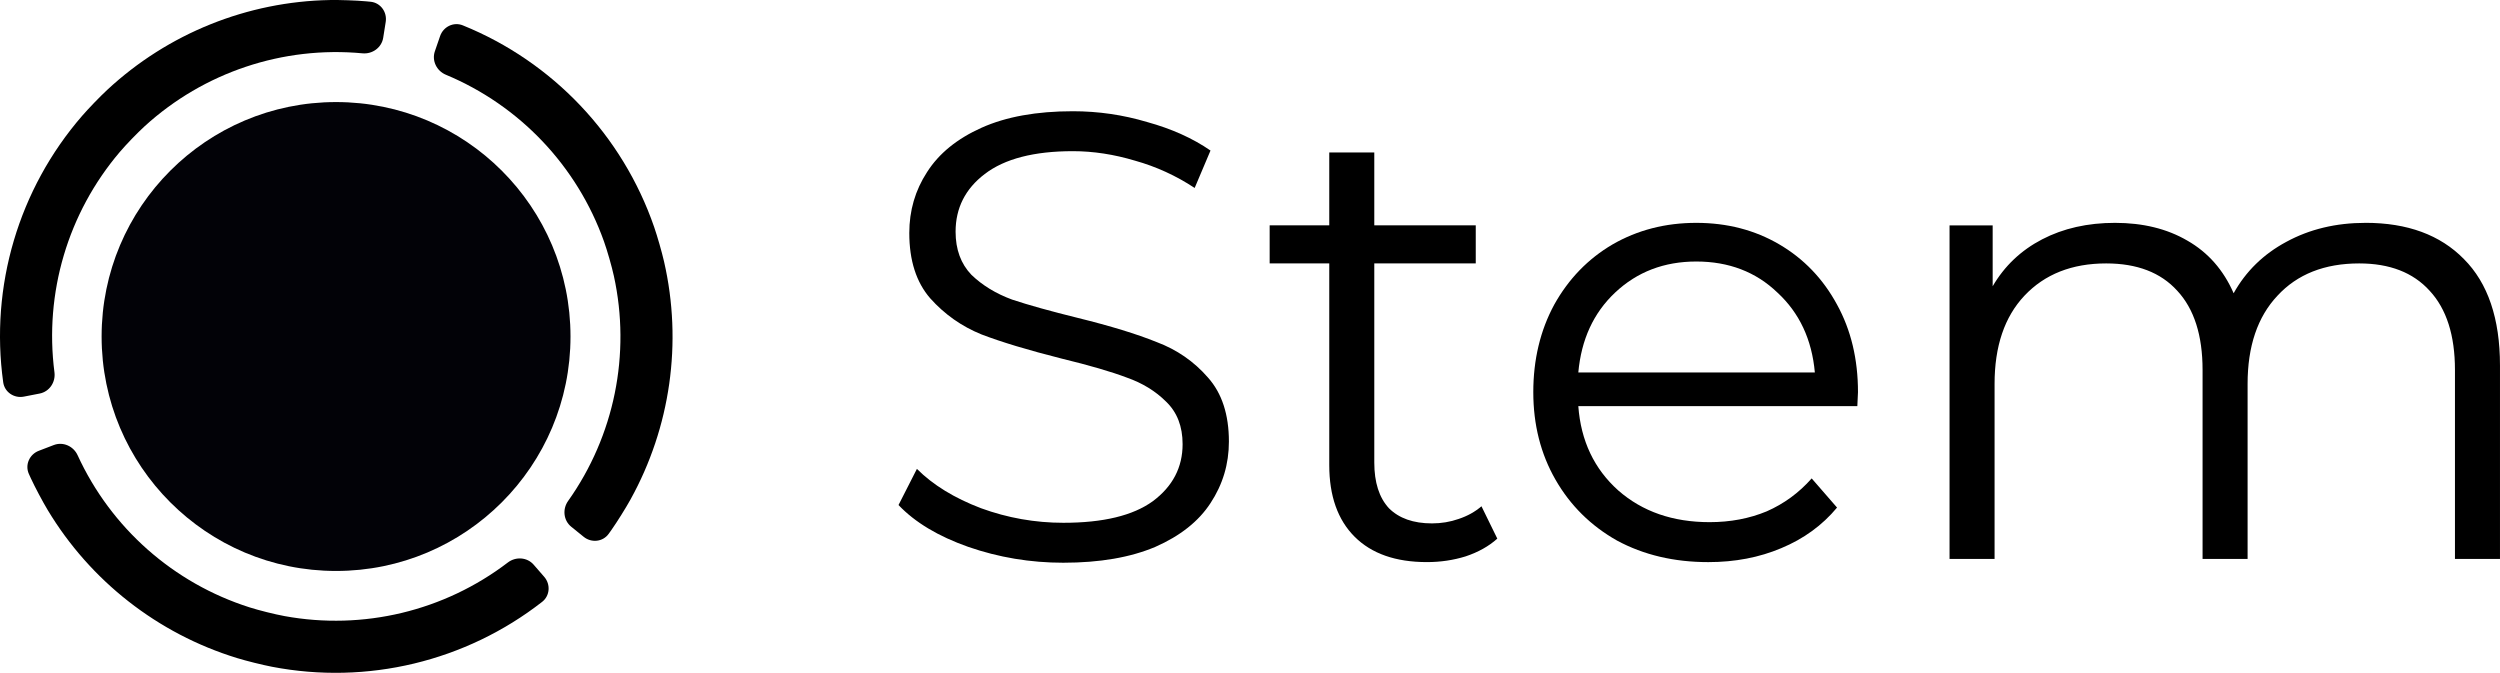
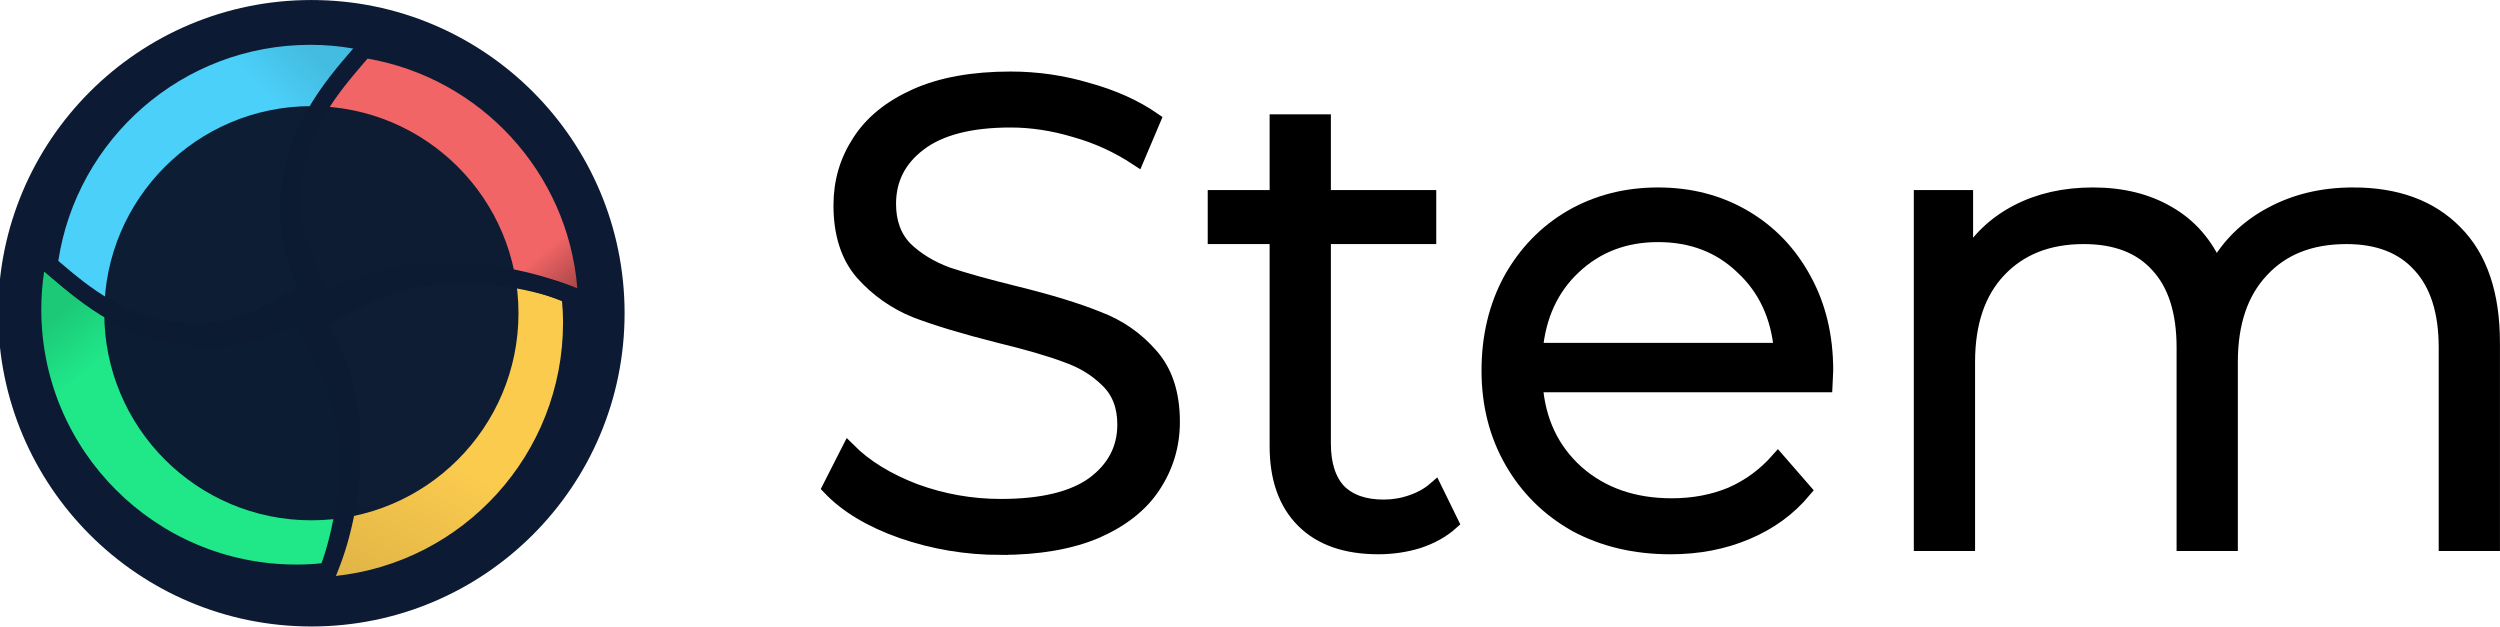
- <svg xmlns="http://www.w3.org/2000/svg" width="319.08mm" height="85.876mm" version="1.1" viewBox="0 0 319.08 85.876">
-   <g transform="matrix(1.33 0 0 1.33 -14.554 -3.639)" stroke-width=".265" aria-label="Stem">
+ <svg xmlns="http://www.w3.org/2000/svg" width="394.03" height="98.738" version="1.1" viewBox="0 0 394.03 98.738">
+   <defs>
+     <clipPath id="k">
+       <path d="m232.92 142.29c-3.202-3.738-7.589-8.857-8.07-16.806-0.332-5.541 1.426-9.226 3.582-13.133l0.485-0.879 0.878 0.488c3.611 2.012 7.705 4.291 14.044 4.545 0.413 0.016 0.833 0.024 1.261 0.024 4.599 0 9.629-0.942 13.457-2.519l1.51-0.623-0.132 1.628c-1.151 14.132-11.718 25.671-25.698 28.064l-0.56 0.097z" />
+     </clipPath>
+     <linearGradient id="p" x2="1" gradientTransform="matrix(22.894,-27.554,-27.554,-22.894,229.6,135.5)" gradientUnits="userSpaceOnUse">
+       <stop stop-color="#f26566" offset="0" />
+       <stop stop-color="#f26566" offset=".799" />
+       <stop stop-color="#993f40" offset="1" />
+     </linearGradient>
+     <clipPath id="l">
+       <path d="m196.59 118.27-0.083-0.552 0.864-0.733c3.73-3.174 8.838-7.522 16.728-8.002 0.449-0.028 0.884-0.04 1.31-0.04 5.328 0 8.901 1.991 12.684 4.098l1.022 0.571-0.481 0.872c-2.003 3.63-3.637 7.042-3.337 12.046 0.44 7.278 4.574 12.103 7.593 15.626l1.521 1.782-1.716 0.307c-1.719 0.309-3.506 0.465-5.316 0.465-15.275 0-28.511-11.367-30.789-26.44" />
+     </clipPath>
+     <linearGradient id="m" x2="1" gradientTransform="matrix(26.128,26.598,26.598,-26.128,205.43,112.54)" gradientUnits="userSpaceOnUse">
+       <stop stop-color="#4bd0f9" offset="0" />
+       <stop stop-color="#4bd0f9" offset=".799" />
+       <stop stop-color="#44bbe0" offset="1" />
+     </linearGradient>
+     <clipPath id="i">
+       <path d="m241.95 116.97c-6.818-0.272-11.131-2.676-14.935-4.795l-0.87-0.485 0.96-1.738c2.146-3.857 4.365-7.845 4.617-14.192 0.195-4.741-0.721-10.289-2.39-14.478l-0.612-1.535 1.643 0.169c15.898 1.636 27.888 14.948 27.888 30.965 0 0.879-0.042 1.759-0.125 2.615l-0.057 0.6-0.558 0.229c-4.058 1.673-9.371 2.672-14.214 2.672-0.457 0-0.907-0.01-1.347-0.027" />
+     </clipPath>
+     <linearGradient id="n" x2="1" gradientTransform="matrix(18.355,36.362,36.362,-18.355,229.23,81.855)" gradientUnits="userSpaceOnUse">
+       <stop stop-color="#e0b546" offset="0" />
+       <stop stop-color="#fbcb4e" offset=".436" />
+       <stop stop-color="#fbcb4e" offset="1" />
+     </linearGradient>
+     <clipPath id="j">
+       <path d="m194.93 117.1c-0.232-1.567-0.35-3.143-0.35-4.685 0-17.171 13.97-31.141 31.14-31.141 1.171 0 2.237 0.057 3.256 0.176l0.593 0.07 0.22 0.554c1.767 4.434 2.736 10.298 2.53 15.3-0.27 6.822-2.712 11.211-4.867 15.084l-0.96 1.739-1.029-0.573c-3.55-1.979-6.903-3.848-11.716-3.848-0.386 0-0.782 0.012-1.187 0.036-7.221 0.441-12.035 4.537-15.551 7.528l-1.814 1.539z" />
+     </clipPath>
+     <linearGradient id="o" x2="1" gradientTransform="matrix(23.913,-29.677,-29.677,-23.913,203.41,116.67)" gradientUnits="userSpaceOnUse">
+       <stop stop-color="#1cc977" offset="0" />
+       <stop stop-color="#20e889" offset=".201" />
+       <stop stop-color="#20e889" offset="1" />
+     </linearGradient>
+   </defs>
+   <g transform="matrix(1.3333 0 0 -1.3333 -254.26 198.68)">
+     <path transform="matrix(.75 0 0 -.75 192.76 146.73)" d="m95.699 46.328c0 27.267-22.105 49.37-49.37 49.37-27.267 0-49.371-22.103-49.371-49.37s22.104-49.37 49.371-49.37c27.265 0 49.37 22.103 49.37 49.37" fill="#0c1b33" />
+   </g>
+   <g transform="translate(2.7467 3.0386)">
+     <g transform="matrix(1.3333,0,0,-1.3333,-257.01,195.64)" clip-path="url(#i)">
+       <path d="m241.95 116.97c-6.818-0.272-11.131-2.676-14.935-4.795l-0.87-0.485 0.96-1.738c2.146-3.857 4.365-7.845 4.617-14.192 0.195-4.741-0.721-10.289-2.39-14.478l-0.612-1.535 1.643 0.169c15.898 1.636 27.888 14.948 27.888 30.965 0 0.879-0.042 1.759-0.125 2.615l-0.057 0.6-0.558 0.229c-4.058 1.673-9.371 2.672-14.214 2.672-0.457 0-0.907-0.01-1.347-0.027" fill="url(#n)" />
+     </g>
+     <g transform="matrix(1.3333,0,0,-1.3333,-257.01,195.64)" clip-path="url(#k)">
+       <path d="m232.92 142.29c-3.202-3.738-7.589-8.857-8.07-16.806-0.332-5.541 1.426-9.226 3.582-13.133l0.485-0.879 0.878 0.488c3.611 2.012 7.705 4.291 14.044 4.545 0.413 0.016 0.833 0.024 1.261 0.024 4.599 0 9.629-0.942 13.457-2.519l1.51-0.623-0.132 1.628c-1.151 14.132-11.718 25.671-25.698 28.064l-0.56 0.097z" fill="url(#p)" />
+     </g>
+     <g transform="matrix(1.3333,0,0,-1.3333,-257.01,195.64)" clip-path="url(#l)">
+       <path d="m196.59 118.27-0.083-0.552 0.864-0.733c3.73-3.174 8.838-7.522 16.728-8.002 0.449-0.028 0.884-0.04 1.31-0.04 5.328 0 8.901 1.991 12.684 4.098l1.022 0.571-0.481 0.872c-2.003 3.63-3.637 7.042-3.337 12.046 0.44 7.278 4.574 12.103 7.593 15.626l1.521 1.782-1.716 0.307c-1.719 0.309-3.506 0.465-5.316 0.465-15.275 0-28.511-11.367-30.789-26.44" fill="url(#m)" />
+     </g>
+     <g transform="matrix(1.3333,0,0,-1.3333,-257.01,195.64)" clip-path="url(#j)">
+       <path d="m194.93 117.1c-0.232-1.567-0.35-3.143-0.35-4.685 0-17.171 13.97-31.141 31.14-31.141 1.171 0 2.237 0.057 3.256 0.176l0.593 0.07 0.22 0.554c1.767 4.434 2.736 10.298 2.53 15.3-0.27 6.822-2.712 11.211-4.867 15.084l-0.96 1.739-1.029-0.573c-3.55-1.979-6.903-3.848-11.716-3.848-0.386 0-0.782 0.012-1.187 0.036-7.221 0.441-12.035 4.537-15.551 7.528l-1.814 1.539z" fill="url(#o)" />
+     </g>
+   </g>
+   <g transform="translate(2.7467 3.0386)" fill="#0c1b33">
+     <g transform="matrix(1.3333,0,0,-1.3333,67.389,38.308)">
+       <path d="m0 0c-0.471 0-0.933-9e-3 -1.386-0.027-7.053-0.283-11.478-2.747-15.382-4.921l-1.74-0.97 0.962-1.744 0.482-0.869c2.089-3.755 4.249-7.637 4.491-13.744 0.189-4.612-0.7-10.003-2.32-14.071l-1.222-3.067 3.285 0.338c16.41 1.688 28.785 15.428 28.785 31.959 0 0.91-0.044 1.823-0.129 2.712l-0.116 1.199-1.113 0.458c-4.173 1.72-9.63 2.747-14.597 2.747m-1e-3 -2c4.45 0 9.643-0.868 13.836-2.596 0.08-0.83 0.12-1.67 0.12-2.52 0-15.59-11.83-28.41-26.99-29.97 1.82 4.57 2.65 10.26 2.46 14.89-0.28 7.07-2.92 11.33-5.22 15.5 3.86 2.15 7.99 4.41 14.49 4.67 0.426 0.017 0.862 0.026 1.304 0.026" fill="#0c1b33" />
+     </g>
+     <g transform="matrix(1.3333,0,0,-1.3333,54.043,3.2959)">
+       <path d="m0 0-0.738-0.865-0.387-0.452c-3.109-3.629-7.807-9.112-8.308-17.395-0.347-5.803 1.554-9.781 3.705-13.678l0.97-1.757 1.754 0.977c3.685 2.052 7.496 4.174 13.597 4.418 0.401 0.017 0.809 0.025 1.225 0.025 4.471 0 9.359-0.914 13.073-2.445l3.021-1.245-0.265 3.256c-1.189 14.587-12.097 26.5-26.526 28.969zm0.783-2.163c13.38-2.29 23.75-13.41 24.87-27.16-4.193 1.728-9.386 2.596-13.835 2.596-0.443 0-0.879-9e-3 -1.305-0.026-6.5-0.26-10.63-2.52-14.49-4.67-2.02 3.66-3.78 7.24-3.46 12.59 0.48 7.94 5.13 13.05 8.22 16.67" fill="#0c1b33" />
+     </g>
+     <g transform="matrix(1.3333,0,0,-1.3333,46.162,1.3591)">
+       <path d="m0 0c-7.741 0-15.219-2.788-21.055-7.85-5.777-5.011-9.585-11.915-10.723-19.441l-0.166-1.103 0.85-0.721 0.438-0.372c3.621-3.082 9.092-7.738 17.314-8.239 0.462-0.028 0.922-0.042 1.371-0.042 5.59 0 9.446 2.149 13.175 4.228l0.15 0.083 1.74 0.97-0.963 1.743c-1.995 3.615-3.499 6.757-3.215 11.505 0.42 6.941 4.427 11.618 7.353 15.032l0.392 0.459 2.263 2.65-3.43 0.617c-1.779 0.319-3.628 0.481-5.494 0.481m0-2c1.75 0 3.47-0.15 5.14-0.45-3.09-3.62-7.74-8.73-8.22-16.67-0.32-5.35 1.44-8.93 3.46-12.59-3.726-2.076-7.212-4.058-12.351-4.058-0.406 0-0.822 0.012-1.249 0.038-7.87 0.48-12.96 5.07-16.58 8.14 2.19 14.49 14.69 25.59 29.8 25.59" fill="#0c1b33" />
+     </g>
+     <path d="m2.284 34.565-0.705 4.743c-0.32 2.153-0.483 4.323-0.483 6.445 0 23.631 19.224 42.853 42.853 42.853 1.612 0 3.083-0.079 4.496-0.244l1.58-0.184 0.588-1.477c2.457-6.168 3.753-14 3.468-20.951-0.373-9.409-3.711-15.408-6.656-20.703l-0.633-1.143-1.293-2.344-2.34 1.303-0.201 0.113c-4.776 2.661-8.901 4.96-14.969 4.96-0.492 0-0.999-0.015-1.505-0.045-9.184-0.56-15.407-5.856-19.951-9.723l-0.591-0.503zm1.932 5.136c4.827 4.093 11.613 10.212 22.107 10.852 0.569 0.035 1.124 0.051 1.665 0.051 6.853 0 11.5-2.641 16.468-5.411 3.067 5.56 6.587 11.24 6.96 20.667 0.253 6.175-0.853 13.761-3.28 19.855-1.373 0.159-2.773 0.225-4.187 0.225-22.2 0-40.187-17.985-40.187-40.187 0-2.052 0.16-4.079 0.453-6.052" />
+   </g>
+   <g transform="translate(2.7467 3.0386)" opacity=".99">
+     <g transform="matrix(1.3321,0,0,-1.3321,78.972,46.328)">
+       <path d="m0 0c0-13.533-10.971-24.504-24.504-24.504-13.534 0-24.505 10.971-24.505 24.504s10.971 24.504 24.505 24.504c13.533 0 24.504-10.971 24.504-24.504" fill="#0c1b32" />
+     </g>
+   </g>
+   <g transform="matrix(1.7057 0 0 1.7057 -34.996 -10.458)" stroke="#000" stroke-width="1.339" aria-label="Stem">
    <path d="m112.99 56.738q-4.747 0-9.128-1.521-4.321-1.521-6.694-4.016l1.765-3.469q2.312 2.312 6.146 3.773 3.834 1.4 7.911 1.4 5.72 0 8.58-2.069 2.86-2.13 2.86-5.477 0-2.556-1.582-4.077-1.521-1.521-3.773-2.312-2.252-0.852-6.268-1.826-4.808-1.217-7.668-2.312-2.86-1.156-4.929-3.469-2.008-2.312-2.008-6.268 0-3.225 1.704-5.842 1.704-2.678 5.234-4.26 3.53-1.582 8.763-1.582 3.651 0 7.12 1.034 3.53 0.974 6.085 2.738l-1.521 3.59q-2.678-1.765-5.72-2.617-3.043-0.913-5.964-0.913-5.599 0-8.459 2.191-2.799 2.13-2.799 5.538 0 2.556 1.521 4.138 1.582 1.521 3.895 2.373 2.373 0.791 6.329 1.765 4.686 1.156 7.546 2.312 2.921 1.095 4.929 3.408 2.008 2.252 2.008 6.146 0 3.225-1.765 5.903-1.704 2.617-5.294 4.199-3.59 1.521-8.824 1.521z" />
    <path d="m154.63 54.425q-1.217 1.095-3.043 1.704-1.765 0.548-3.712 0.548-4.503 0-6.937-2.434t-2.434-6.877v-19.352h-5.72v-3.651h5.72v-6.998h4.321v6.998h9.737v3.651h-9.737v19.108q0 2.86 1.4 4.381 1.46 1.46 4.138 1.46 1.339 0 2.556-0.426 1.278-0.426 2.191-1.217z" />
    <path d="m189.18 41.707h-26.776q0.365 4.99 3.834 8.094 3.469 3.043 8.763 3.043 2.982 0 5.477-1.034 2.495-1.095 4.321-3.164l2.434 2.799q-2.13 2.556-5.355 3.895-3.164 1.339-6.998 1.339-4.929 0-8.763-2.069-3.773-2.13-5.903-5.842t-2.13-8.398 2.008-8.398q2.069-3.712 5.599-5.781 3.59-2.069 8.033-2.069t7.972 2.069q3.53 2.069 5.538 5.781 2.008 3.651 2.008 8.398zm-15.457-13.875q-4.625 0-7.789 2.982-3.104 2.921-3.53 7.668h22.699q-0.426-4.747-3.59-7.668-3.104-2.982-7.789-2.982z" />
    <path d="m237.95 24.12q6.025 0 9.432 3.469 3.469 3.469 3.469 10.224v18.561h-4.321v-18.135q0-4.99-2.434-7.607-2.373-2.617-6.755-2.617-4.99 0-7.85 3.104-2.86 3.043-2.86 8.459v16.796h-4.321v-18.135q0-4.99-2.434-7.607-2.373-2.617-6.816-2.617-4.929 0-7.85 3.104-2.86 3.043-2.86 8.459v16.796h-4.321v-32.009h4.138v5.842q1.704-2.921 4.747-4.503t6.998-1.582q4.016 0 6.937 1.704 2.982 1.704 4.442 5.051 1.765-3.164 5.051-4.929 3.347-1.826 7.607-1.826z" />
  </g>
-   <g transform="translate(.090498 .068663)">
-     <circle transform="rotate(-90)" cx="-42.881" cy="42.801" r="29.923" fill="#000005" opacity=".99" stroke-width="1.216" style="paint-order:normal" />
-     <g shape-rendering="auto">
-       <path d="m42.017-0.065c-10.505 0.19-20.654 4.24-28.432 11.476-0.93 0.865-2.362 2.348-3.194 3.307-8.104 9.346-11.778 21.754-10.072 34.006 0.175 1.258 1.389 2.072 2.636 1.829l2.014-0.392c1.247-0.242 2.054-1.45 1.891-2.709-1.31-10.122 1.714-20.33 8.325-28.106 0.823-0.968 2.255-2.451 3.193-3.307 7.54-6.879 17.636-10.257 27.798-9.302 1.264 0.119 2.443-0.729 2.642-1.984l0.321-2.027c0.199-1.255-0.657-2.439-1.92-2.57-0.202-0.021-0.404-0.04-0.606-0.058-1.265-0.113-3.325-0.186-4.595-0.163z" color="#000000" color-rendering="auto" dominant-baseline="auto" image-rendering="auto" solid-color="#000000" stop-color="#000000" style="font-feature-settings:normal;font-variant-alternates:normal;font-variant-caps:normal;font-variant-ligatures:normal;font-variant-numeric:normal;font-variant-position:normal;isolation:auto;mix-blend-mode:normal;paint-order:normal;shape-padding:0;text-decoration-color:#000000;text-decoration-line:none;text-decoration-style:solid;text-indent:0;text-orientation:mixed;text-transform:none;white-space:normal" />
-       <path d="m80.385 63.675c5.088-9.192 6.655-20.007 4.278-30.361-0.284-1.238-0.852-3.219-1.267-4.42-4.042-11.691-12.95-21.077-24.414-25.725-1.177-0.477-2.489 0.167-2.902 1.368l-0.668 1.94c-0.413 1.201 0.229 2.503 1.401 2.992 9.421 3.927 16.749 11.649 20.178 21.262 0.427 1.196 0.995 3.178 1.267 4.419 2.187 9.97 0.065 20.402-5.843 28.725-0.735 1.036-0.59 2.48 0.397 3.28l1.595 1.292c0.987 0.799 2.441 0.651 3.186-0.378 0.119-0.165 0.237-0.33 0.354-0.496 0.73-1.039 1.824-2.786 2.439-3.898z" color="#000000" color-rendering="auto" dominant-baseline="auto" image-rendering="auto" solid-color="#000000" stop-color="#000000" style="font-feature-settings:normal;font-variant-alternates:normal;font-variant-caps:normal;font-variant-ligatures:normal;font-variant-numeric:normal;font-variant-position:normal;isolation:auto;mix-blend-mode:normal;paint-order:normal;shape-padding:0;text-decoration-color:#000000;text-decoration-line:none;text-decoration-style:solid;text-indent:0;text-orientation:mixed;text-transform:none;white-space:normal" />
-       <path d="m6.001 65.033c5.417 9.002 13.999 15.767 24.154 18.885 1.214 0.373 3.214 0.871 4.461 1.112 12.146 2.345 24.729-0.676 34.486-8.281 1.002-0.781 1.1-2.239 0.266-3.197l-1.346-1.548c-0.833-0.959-2.282-1.054-3.291-0.283-8.111 6.195-18.463 8.681-28.503 6.843-1.249-0.229-3.25-0.727-4.46-1.112-9.728-3.091-17.701-10.145-21.955-19.423-0.529-1.155-1.853-1.751-3.039-1.296l-1.916 0.735c-1.186 0.455-1.784 1.789-1.266 2.948 0.083 0.185 0.167 0.37 0.252 0.554 0.535 1.152 1.501 2.973 2.156 4.061z" color="#000000" color-rendering="auto" dominant-baseline="auto" image-rendering="auto" solid-color="#000000" stop-color="#000000" style="font-feature-settings:normal;font-variant-alternates:normal;font-variant-caps:normal;font-variant-ligatures:normal;font-variant-numeric:normal;font-variant-position:normal;isolation:auto;mix-blend-mode:normal;paint-order:normal;shape-padding:0;text-decoration-color:#000000;text-decoration-line:none;text-decoration-style:solid;text-indent:0;text-orientation:mixed;text-transform:none;white-space:normal" />
-     </g>
-   </g>
</svg>
